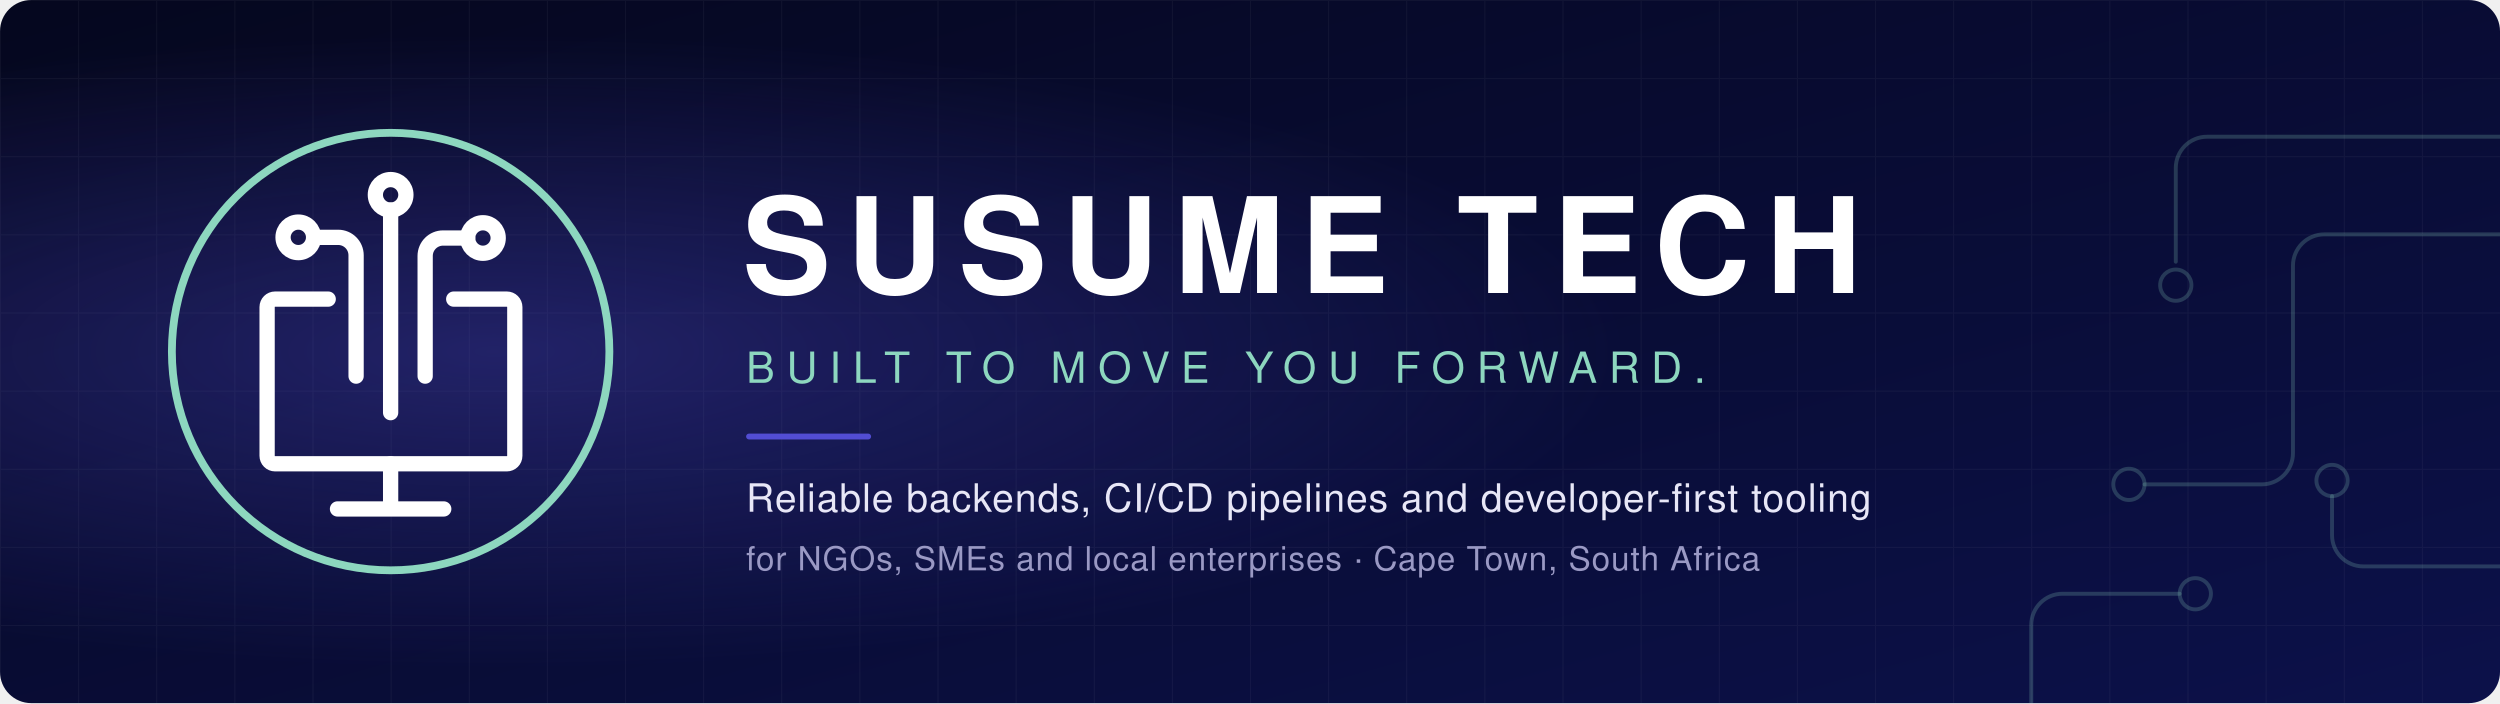
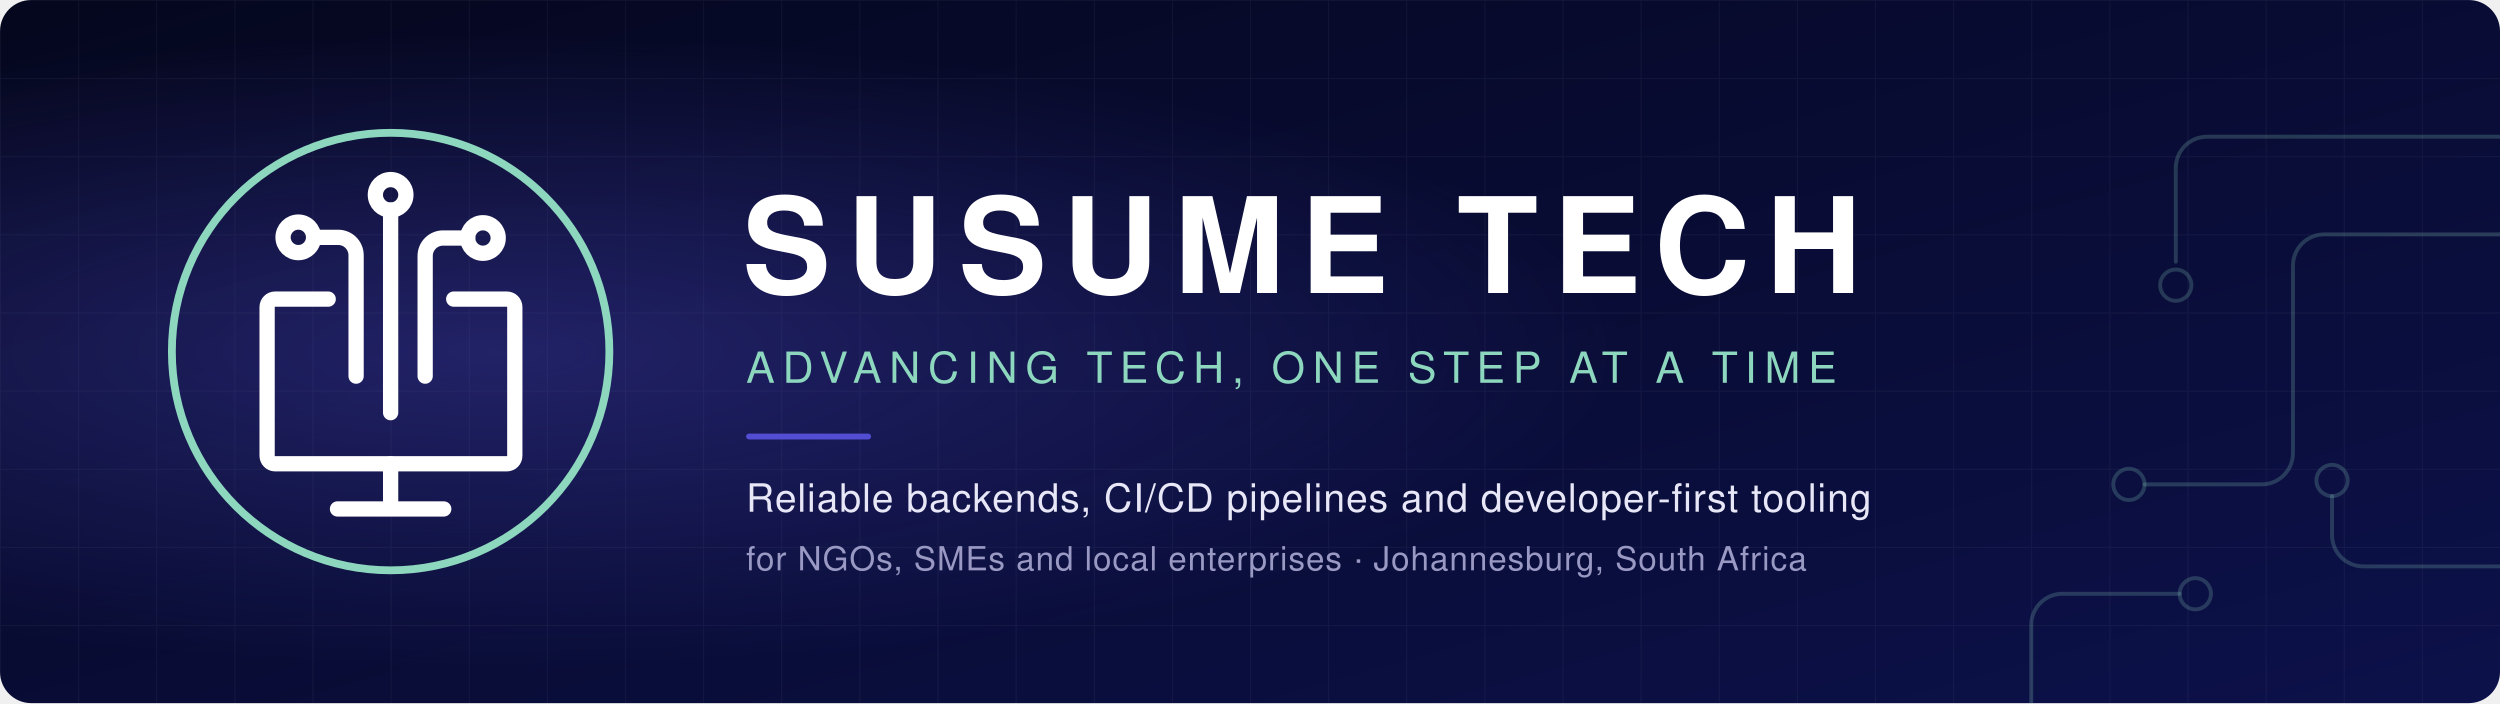
<svg xmlns="http://www.w3.org/2000/svg" width="1280" height="360" viewBox="0 0 1280 360" role="img" aria-labelledby="t d">
  <defs>
    <linearGradient id="bg" x1="0" y1="0" x2="1" y2="1">
      <stop offset="0" stop-color="#05071e" />
      <stop offset="1" stop-color="#0c114a" />
    </linearGradient>
    <radialGradient id="glow" cx="0.2" cy="0.5" r="0.45">
      <stop offset="0" stop-color="#524dd3" stop-opacity="0.35" />
      <stop offset="1" stop-color="#524dd3" stop-opacity="0" />
    </radialGradient>
    <pattern id="grid" width="40" height="40" patternUnits="userSpaceOnUse">
      <path d="M40 0H0V40" fill="none" stroke="#ffffff" stroke-opacity="0.04" stroke-width="1" />
    </pattern>
    <clipPath id="card">
      <rect width="1280" height="360" rx="16" />
    </clipPath>
  </defs>
  <g clip-path="url(#card)">
    <rect width="1280" height="360" fill="url(#bg)" />
    <rect width="1280" height="360" fill="url(#grid)" />
    <rect width="1280" height="360" fill="url(#glow)" />
    <g fill="none" stroke="#8dd7bf" stroke-opacity="0.22" stroke-width="2" stroke-linecap="round" stroke-linejoin="round">
      <path d="M1280 70H1130a16 16 0 0 0-16 16v48" />
      <circle cx="1114" cy="146" r="8" />
      <path d="M1280 120H1190a16 16 0 0 0-16 16v96a16 16 0 0 1-16 16h-60" />
      <circle cx="1090" cy="248" r="8" />
      <path d="M1280 290H1210a16 16 0 0 1-16-16v-20" />
      <circle cx="1194" cy="246" r="8" />
      <path d="M1040 360v-40a16 16 0 0 1 16-16h60" />
      <circle cx="1124" cy="304" r="8" />
    </g>
    <g transform="translate(200 180)">
      <circle r="112" fill="none" stroke="#8dd7bf" stroke-width="4" />
      <g transform="scale(0.34) translate(-968 -778)" fill="none" stroke="#ffffff" stroke-width="23" stroke-linecap="round" stroke-linejoin="round">
        <path d="M874 699H794a12 12 0 0 0-12 12V935a12 12 0 0 0 12 12H1143a12 12 0 0 0 12-12V711a12 12 0 0 0-12-12H1063" />
        <path d="M968 947v68M888 1015H1048" />
        <path d="M968 870V565" />
        <circle cx="968" cy="542" r="23" />
        <path d="M852 606h37a27 27 0 0 1 27 27V815" />
        <circle cx="829" cy="606" r="23" />
        <path d="M1084 607h-37a27 27 0 0 0-27 27V815" />
        <circle cx="1107" cy="607" r="23" />
      </g>
    </g>
    <g font-family="'Segoe UI', 'Helvetica Neue', Helvetica, Arial, sans-serif">
      <text x="380" y="150" fill="#ffffff" font-size="68" font-weight="700" letter-spacing="8">SUSUME TECH</text>
-       <text x="382" y="196" fill="#8dd7bf" font-size="22" font-weight="500" letter-spacing="6">BUILT TO MOVE YOU FORWARD.</text>
+       <text x="382" y="196" fill="#8dd7bf" font-size="22" font-weight="500" letter-spacing="4">ADVANCING TECH, ONE STEP AT A TIME</text>
      <rect x="382" y="222" width="64" height="3" rx="1.5" fill="#524dd3" />
      <text x="382" y="262" fill="#e8e7f7" font-size="20" letter-spacing="0.5">Reliable backends, CI/CD pipelines and developer-first tooling</text>
-       <text x="382" y="292" fill="#9a99c4" font-size="17" letter-spacing="0.5">for NGOs, SMEs and local enterprises  ·  Cape Town, South Africa</text>
+       <text x="382" y="292" fill="#9a99c4" font-size="17" letter-spacing="0.5">for NGOs, SMEs and local enterprises  ·  Johannesburg, South Africa</text>
    </g>
  </g>
</svg>
